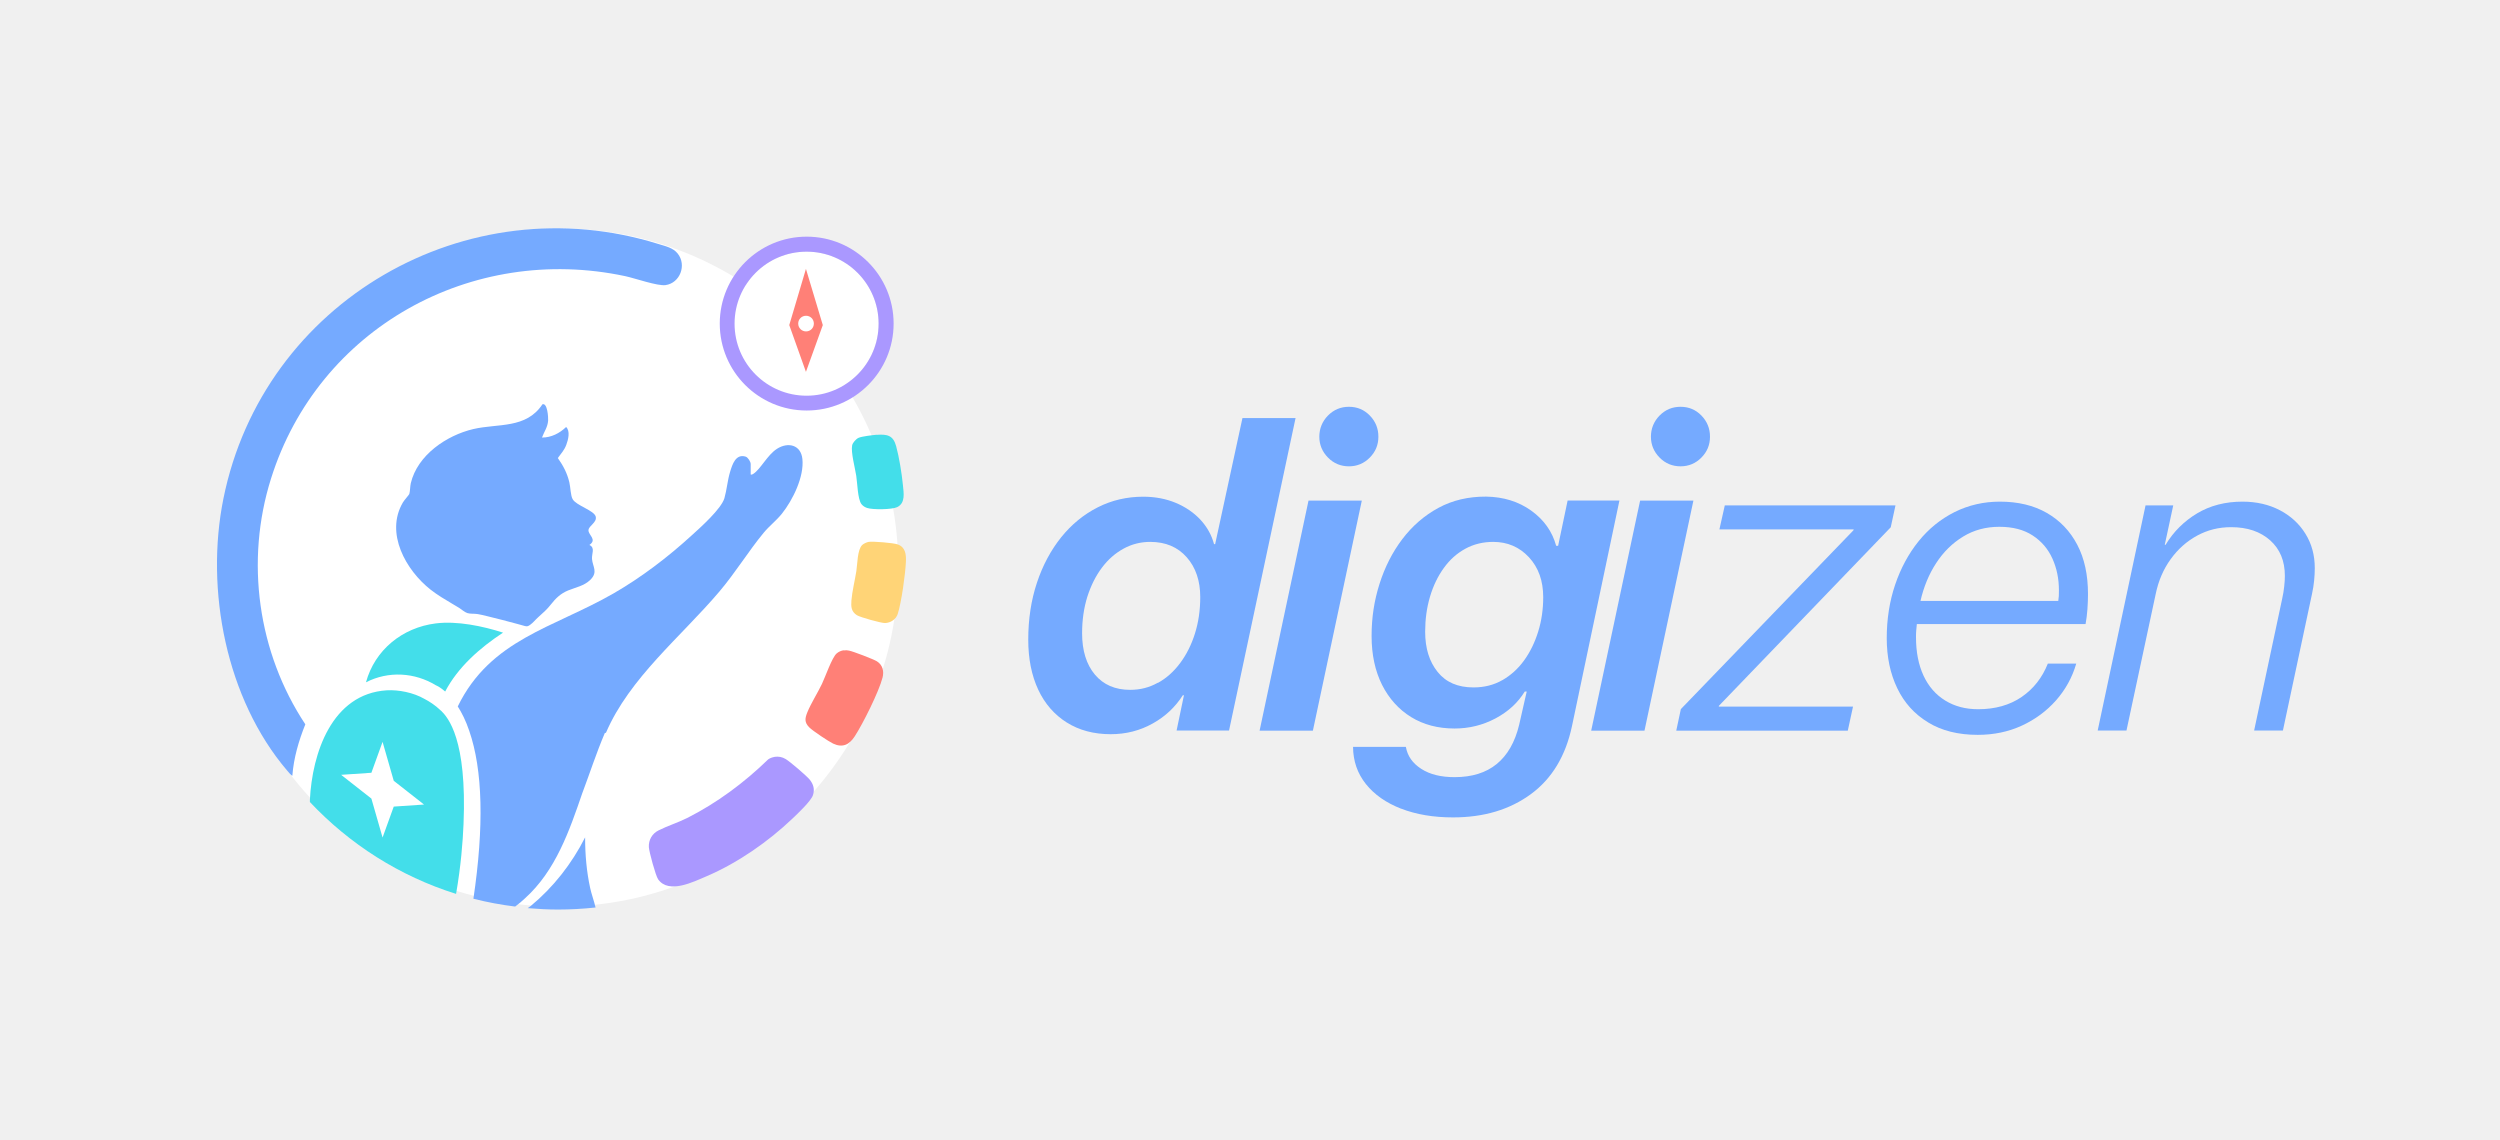
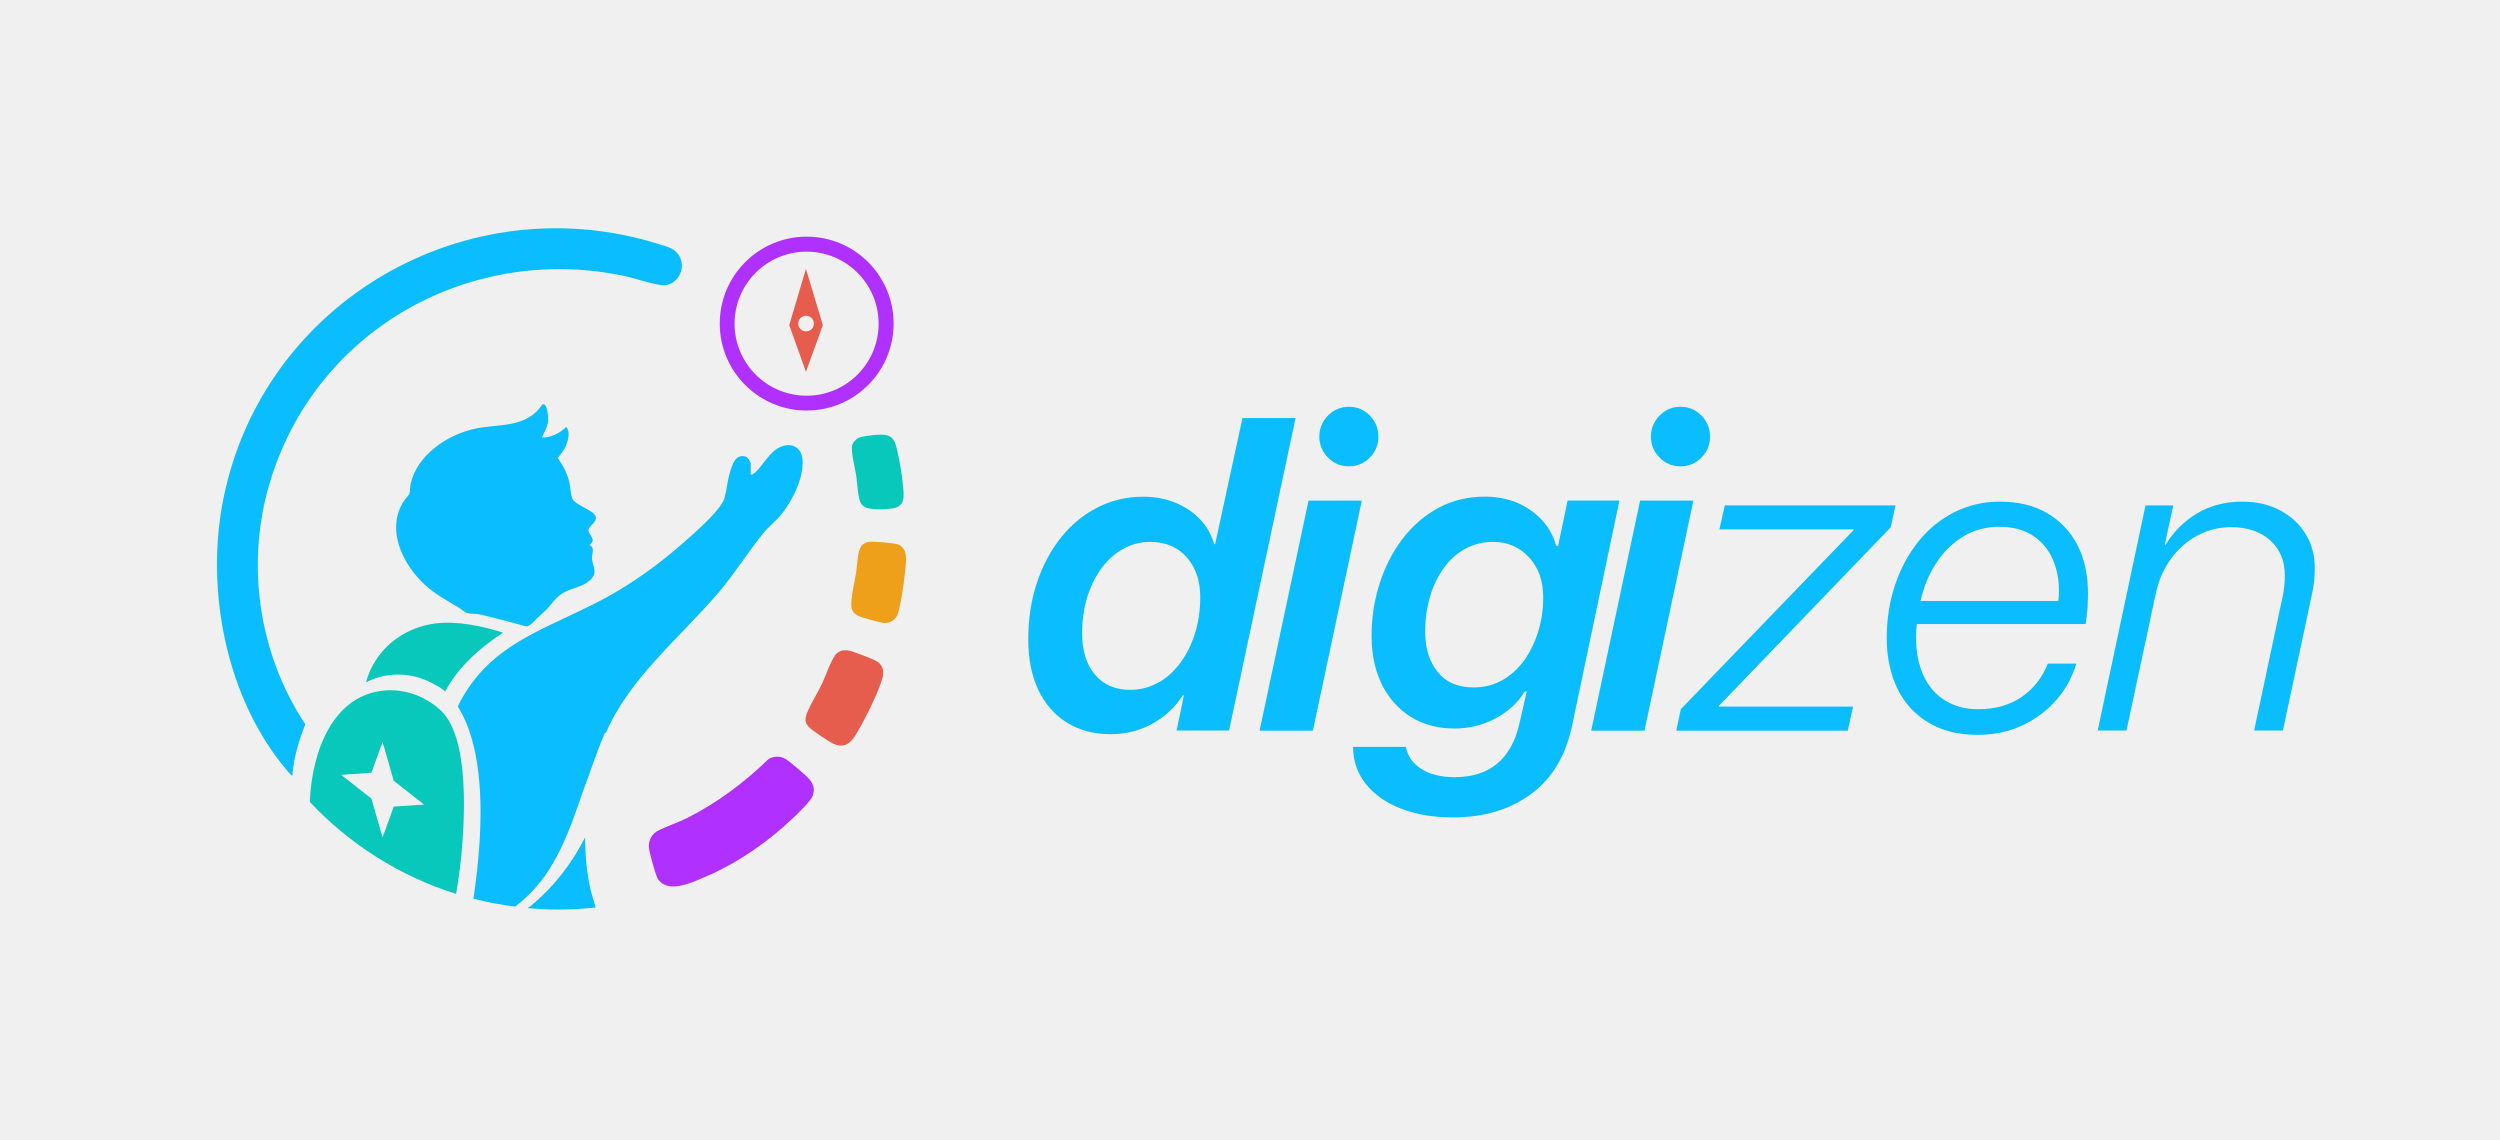
- <svg xmlns="http://www.w3.org/2000/svg" id="uuid-e6cd32d4-7519-432c-8af1-b9111a06642c" data-name="Layer 1" viewBox="0 0 268.32 122.25">
+ <svg xmlns="http://www.w3.org/2000/svg" id="uuid-fd33048d-e46b-4b76-8214-292248e4e54a" data-name="Layer 1" viewBox="0 0 268.32 122.25">
  <defs>
    <style>
-       .uuid-1fdfa9cd-2c17-4f58-9481-bdd8e14e49a7 {
+       .uuid-3014581f-e17b-4b0d-b5e6-ac22d2bb67a0 {
        fill: none;
      }

-       .uuid-2d54a462-384b-4ee5-8edb-4d0c232f4b4d {
-         fill: #43deea;
+       .uuid-aa39a24f-f374-4331-ac1e-c171c4fb7537 {
+         fill: #07c8bb;
      }

-       .uuid-ac95cf39-e0f2-494b-a218-88aa18f2c3fe {
-         fill: #aa98ff;
+       .uuid-5f9a9908-529c-4c1b-9fef-91294f0355f2 {
+         fill: #b030ff;
      }

-       .uuid-f7b9e9c2-96c9-4dba-a71e-b5427cd6f27c {
-         fill: #fff;
+       .uuid-9fd439eb-0ba9-4df5-9141-f0dff5438ab0 {
+         fill: #efa01b;
      }

-       .uuid-a1ed552e-fc8e-4760-b461-f8bb4bab3ad7 {
-         fill: #ffd477;
+       .uuid-9e8ba309-eac2-4b75-9cce-5ec5638c31ba {
+         fill: #e65c4d;
      }

-       .uuid-04eb953c-b5da-458b-b438-a55c0a77f671 {
-         fill: #ff8077;
-       }
- 
-       .uuid-6fc364b4-3a6c-4e83-a596-8eaed4e9ed64 {
-         fill: #75aaff;
+       .uuid-692bf986-50ab-45f9-8f04-dce9932cc353 {
+         fill: #09bdff;
      }
    </style>
  </defs>
-   <rect class="uuid-1fdfa9cd-2c17-4f58-9481-bdd8e14e49a7" y="0" width="268.32" height="122.25" />
+   <rect class="uuid-3014581f-e17b-4b0d-b5e6-ac22d2bb67a0" y="0" width="268.32" height="122.25" />
  <g>
-     <circle class="uuid-f7b9e9c2-96c9-4dba-a71e-b5427cd6f27c" cx="60.01" cy="60.91" r="36.4" />
+     <path class="uuid-aa39a24f-f374-4331-ac1e-c171c4fb7537" d="M53.99,67.9c-2.16-.7-4.94-1.28-7.23-.99-3.57.45-6.53,2.84-7.48,6.32,2.41-1.24,5.24-1.06,7.5.32.1.04.49.22,1,.67,1.37-2.62,3.74-4.7,6.21-6.32Z" />
    <g>
-       <path class="uuid-2d54a462-384b-4ee5-8edb-4d0c232f4b4d" d="M53.99,67.9c-2.16-.7-4.94-1.28-7.23-.99-3.57.45-6.53,2.84-7.48,6.32,2.41-1.24,5.24-1.06,7.5.32.1.04.49.22,1,.67,1.37-2.62,3.74-4.7,6.21-6.32Z" />
-       <g>
-         <path class="uuid-6fc364b4-3a6c-4e83-a596-8eaed4e9ed64" d="M114.5,77.55c-1.33-.84-2.36-2.01-3.07-3.53-.71-1.52-1.07-3.31-1.07-5.37,0-2.2.31-4.23.93-6.1.62-1.87,1.49-3.49,2.6-4.88,1.12-1.39,2.43-2.46,3.93-3.22,1.5-.76,3.13-1.14,4.88-1.14,1.27,0,2.43.22,3.49.66,1.05.44,1.94,1.05,2.65,1.81.71.77,1.2,1.64,1.46,2.62h.12l2.93-13.53h5.7l-7.14,33.54h-5.63l.79-3.79h-.12c-.81,1.27-1.89,2.29-3.25,3.04-1.36.76-2.86,1.14-4.49,1.14-1.81,0-3.39-.42-4.72-1.26ZM124.28,73.29c.91-.5,1.7-1.21,2.38-2.12.68-.91,1.21-1.96,1.59-3.17.38-1.21.57-2.51.57-3.91,0-1.75-.48-3.18-1.45-4.28-.97-1.1-2.27-1.65-3.92-1.65-1.02,0-1.98.24-2.87.73-.89.49-1.67,1.17-2.33,2.06-.66.88-1.17,1.92-1.55,3.1-.37,1.19-.56,2.49-.56,3.92,0,1.86.46,3.34,1.37,4.43.91,1.09,2.18,1.64,3.79,1.64,1.07,0,2.06-.25,2.96-.76Z" />
-         <path class="uuid-6fc364b4-3a6c-4e83-a596-8eaed4e9ed64" d="M140.44,53.73h5.72l-5.25,24.69h-5.72l5.25-24.69ZM142.53,49.11c-.62-.63-.93-1.38-.93-2.24s.31-1.64.93-2.27,1.37-.94,2.25-.94,1.63.31,2.24.94.92,1.38.92,2.27-.31,1.62-.92,2.24-1.36.94-2.24.94-1.63-.31-2.25-.94Z" />
-         <path class="uuid-6fc364b4-3a6c-4e83-a596-8eaed4e9ed64" d="M150.39,86.8c-1.62-.63-2.88-1.51-3.79-2.65-.91-1.14-1.37-2.47-1.38-3.99h5.67c.17.98.72,1.76,1.65,2.36s2.12.89,3.58.89c1.86,0,3.37-.47,4.52-1.41,1.15-.94,1.96-2.34,2.41-4.22l.81-3.56h-.21c-.74,1.21-1.79,2.17-3.15,2.89-1.36.72-2.82,1.08-4.38,1.08-1.78,0-3.34-.41-4.67-1.23-1.33-.82-2.37-1.98-3.12-3.46-.74-1.49-1.12-3.23-1.12-5.23s.28-3.8.85-5.6c.57-1.8,1.38-3.4,2.45-4.81s2.36-2.53,3.87-3.35c1.51-.82,3.22-1.22,5.13-1.21,1.86.03,3.47.53,4.84,1.51,1.36.98,2.25,2.23,2.67,3.77h.21l1.02-4.86h5.56l-5.09,24.2c-.68,3.21-2.15,5.65-4.41,7.31s-5.04,2.5-8.36,2.5c-2.09,0-3.95-.31-5.57-.94ZM161.23,73.01c.91-.52,1.7-1.23,2.35-2.13.65-.9,1.15-1.93,1.51-3.09.36-1.16.54-2.39.54-3.7,0-1.75-.51-3.18-1.53-4.28-1.02-1.1-2.3-1.65-3.84-1.65-1.08,0-2.08.24-2.98.73-.9.49-1.67,1.17-2.31,2.06-.64.88-1.14,1.91-1.49,3.09s-.52,2.43-.52,3.77c0,1.77.45,3.21,1.34,4.31.89,1.11,2.17,1.66,3.85,1.66,1.15,0,2.18-.26,3.09-.78Z" />
-         <path class="uuid-6fc364b4-3a6c-4e83-a596-8eaed4e9ed64" d="M176.03,53.73h5.72l-5.25,24.69h-5.72l5.25-24.69ZM178.12,49.11c-.62-.63-.93-1.38-.93-2.24s.31-1.64.93-2.27,1.37-.94,2.25-.94,1.63.31,2.24.94.92,1.38.92,2.27-.31,1.62-.92,2.24-1.36.94-2.24.94-1.63-.31-2.25-.94Z" />
-         <path class="uuid-6fc364b4-3a6c-4e83-a596-8eaed4e9ed64" d="M180.4,76.11l18.53-19.2.02-.09h-14.41l.58-2.58h18.32l-.51,2.35-18.44,19.16-.02.09h14.41l-.56,2.58h-18.41l.49-2.3Z" />
-         <path class="uuid-6fc364b4-3a6c-4e83-a596-8eaed4e9ed64" d="M206.94,77.53c-1.46-.88-2.56-2.1-3.31-3.66-.75-1.56-1.13-3.35-1.13-5.38s.3-3.96.9-5.73,1.44-3.33,2.52-4.67c1.08-1.34,2.37-2.38,3.86-3.13,1.49-.74,3.11-1.12,4.86-1.12,1.95,0,3.63.4,5.04,1.21,1.41.81,2.5,1.95,3.27,3.42.77,1.47,1.15,3.23,1.15,5.28,0,.51-.02,1.05-.06,1.63-.04.57-.11,1.11-.2,1.6h-18.11c-.03.28-.05.53-.07.76-.02.22-.02.44-.02.64,0,1.6.27,2.98.81,4.14.54,1.16,1.32,2.05,2.33,2.67,1.01.62,2.18.93,3.53.93,1.83,0,3.38-.44,4.66-1.31,1.28-.88,2.22-2.07,2.82-3.59h3.05c-.43,1.49-1.16,2.8-2.17,3.95-1.02,1.15-2.24,2.05-3.67,2.71-1.43.66-3.01.99-4.73.99-2.09,0-3.87-.44-5.32-1.33ZM220.91,64.49c.03-.19.05-.36.06-.53,0-.17.01-.37.01-.6,0-1.24-.23-2.38-.7-3.41-.46-1.03-1.17-1.86-2.12-2.48-.95-.62-2.14-.93-3.58-.93s-2.74.35-3.88,1.05c-1.15.7-2.11,1.64-2.89,2.84-.78,1.19-1.34,2.55-1.69,4.07h14.79Z" />
-         <path class="uuid-6fc364b4-3a6c-4e83-a596-8eaed4e9ed64" d="M230.3,54.24h2.95l-.91,4.23h.09c.85-1.41,1.98-2.53,3.38-3.37s3.03-1.26,4.87-1.26c1.5,0,2.84.31,4.01.92,1.17.61,2.09,1.46,2.75,2.53.67,1.08,1,2.3,1,3.68,0,.42-.02.87-.07,1.35-.05.48-.12.96-.23,1.44l-3.12,14.65h-3.09l3-14.09c.11-.5.19-.96.23-1.38.05-.43.07-.8.07-1.13,0-1.6-.52-2.87-1.57-3.81s-2.44-1.42-4.2-1.42c-1.32,0-2.53.3-3.65.91s-2.06,1.45-2.84,2.53c-.78,1.08-1.31,2.32-1.6,3.72l-3.14,14.67h-3.09l5.14-24.18Z" />
-       </g>
-       <path class="uuid-6fc364b4-3a6c-4e83-a596-8eaed4e9ed64" d="M31.39,83.24c-.07.09-.48-.43-.55-.51-6.57-7.7-8.84-19.42-6.86-29.22,4.27-21.16,26.1-33.78,46.73-27.31.74.23,1.53.39,2.03,1.02.98,1.23.25,3.16-1.31,3.38-.85.12-3.29-.74-4.32-.96-16.51-3.52-32.95,5.59-38.02,21.72-2.79,8.85-1.43,18.67,3.68,26.38-.7,1.75-1.25,3.6-1.39,5.5Z" />
-       <g>
-         <path class="uuid-ac95cf39-e0f2-494b-a218-88aa18f2c3fe" d="M83.13,81.23c.44-.06.82.01,1.2.24.47.28,2.22,1.78,2.57,2.2.41.51.56,1.05.35,1.68s-1.66,2-2.19,2.5c-2.61,2.49-5.89,4.77-9.21,6.19-1.43.61-4.07,1.94-5.21.34-.27-.37-.97-2.96-1-3.46-.04-.78.36-1.46,1.05-1.8.95-.48,2.07-.83,3.05-1.32,3.21-1.62,6.14-3.8,8.71-6.3.19-.13.45-.23.68-.26Z" />
-         <path class="uuid-04eb953c-b5da-458b-b438-a55c0a77f671" d="M90.56,69.81c.23-.03.35-.03.57.02.4.07,2.65.93,2.99,1.15.62.39.78,1.07.6,1.75-.39,1.52-2.11,4.96-2.99,6.31-.57.88-1.29,1.25-2.31.77-.47-.22-2.21-1.38-2.56-1.74-.54-.54-.47-.97-.21-1.62.39-.96,1.1-2.07,1.57-3.05.35-.73,1.08-2.85,1.58-3.27.21-.18.48-.3.76-.34Z" />
-         <path class="uuid-a1ed552e-fc8e-4760-b461-f8bb4bab3ad7" d="M93.22,58.16c.45-.08,2.7.11,3.13.27.84.31.91,1.07.88,1.86-.06,1.33-.48,4.37-.88,5.61-.19.58-.76.95-1.36.97-.42.01-2.67-.62-3.02-.84-.61-.39-.64-.91-.59-1.58.08-.98.37-2.15.53-3.15.12-.75.1-2.3.63-2.81.15-.14.49-.3.69-.33Z" />
-         <path class="uuid-2d54a462-384b-4ee5-8edb-4d0c232f4b4d" d="M94.08,46.67c1.13-.08,1.78.04,2.1,1.21s.61,2.95.73,4.2c.08.83.29,1.91-.62,2.35-.56.27-2.63.29-3.22.09-.24-.08-.45-.21-.61-.41-.41-.53-.44-2.28-.56-3.04-.13-.85-.59-2.52-.44-3.28.06-.28.42-.68.69-.8.37-.16,1.5-.29,1.94-.33Z" />
-       </g>
-       <circle class="uuid-f7b9e9c2-96c9-4dba-a71e-b5427cd6f27c" cx="86.57" cy="34.74" r="7.73" />
-       <path class="uuid-ac95cf39-e0f2-494b-a218-88aa18f2c3fe" d="M95.91,34.73c0,5.15-4.18,9.33-9.33,9.33s-9.33-4.18-9.33-9.33,4.18-9.33,9.33-9.33,9.33,4.18,9.33,9.33ZM94.3,34.74c0-4.27-3.46-7.73-7.73-7.73s-7.73,3.46-7.73,7.73,3.46,7.73,7.73,7.73,7.73-3.46,7.73-7.73Z" />
-       <path class="uuid-04eb953c-b5da-458b-b438-a55c0a77f671" d="M86.5,28.86l-1.79,6.03,1.79,5.02,1.81-5.02-1.81-6.03ZM86.51,35.57c-.46,0-.84-.37-.84-.84s.37-.84.84-.84.84.37.84.84-.37.84-.84.84Z" />
-       <path class="uuid-2d54a462-384b-4ee5-8edb-4d0c232f4b4d" d="M47.33,76.28c-.66-.64-1.32-1.03-1.76-1.26h0c-1.21-.7-2.8-1-4.06-.93-5.9.37-8.01,6.77-8.25,11.77,0,.08,0,.14,0,.22,4.25,4.52,9.63,7.96,15.69,9.86.52-3.01.72-5.57.8-7.5.38-9.12-1.66-11.43-2.42-12.17ZM42.26,86.57l-1.2,3.32-1.2-4.18-3.25-2.55,3.25-.22,1.2-3.32,1.2,4.18,3.25,2.55-3.25.22Z" />
-       <path class="uuid-6fc364b4-3a6c-4e83-a596-8eaed4e9ed64" d="M58.17,46.96c.98.01,1.9-.46,2.59-1.13.46.43.23,1.36.02,1.91-.21.57-.56.94-.91,1.42.59.84,1,1.61,1.24,2.62.12.5.13,1.44.36,1.81.41.69,2.3,1.19,2.47,1.86.15.63-.75.97-.78,1.45-.03.52.96,1,.1,1.59.65.31.23.93.28,1.51.07.84.68,1.4-.2,2.25-.65.63-1.55.79-2.36,1.12s-1.34.85-1.85,1.5c-.39.51-.87.93-1.35,1.36-.31.27-.55.6-.88.83-.21.15-.32.2-.57.13-.26-.07-.53-.15-.79-.22-1.07-.29-2.14-.57-3.22-.83-.37-.09-.74-.18-1.12-.24-.32-.05-.73,0-1.04-.1s-.61-.39-.87-.55c-.24-.15-.48-.29-.72-.43-.81-.48-1.61-.95-2.35-1.53-2.65-2.08-4.91-6.07-2.98-9.36.14-.24.66-.82.69-.91.09-.29.08-.81.16-1.16.72-3.02,3.83-5.13,6.71-5.81,2.65-.62,5.66,0,7.42-2.66.54-.17.63,1.4.61,1.74-.05.73-.42,1.18-.66,1.83Z" />
-       <path class="uuid-6fc364b4-3a6c-4e83-a596-8eaed4e9ed64" d="M62.79,89.89c-1.42,2.81-3.41,5.35-5.82,7.34-.1.07-.21.15-.33.24,1.07.09,2.16.15,3.26.15,1.36,0,2.7-.08,4.02-.22-.15-.66-.47-1.55-.58-2.1-.38-1.74-.54-3.56-.54-5.4Z" />
-       <path class="uuid-6fc364b4-3a6c-4e83-a596-8eaed4e9ed64" d="M62.53,85.04c.78-2.07,1.46-4.19,2.37-6.33.02-.06.08-.07.13-.05,2.54-5.92,8.07-10.32,12.18-15.17,1.73-2.04,3.13-4.35,4.77-6.33.6-.72,1.36-1.3,1.95-2.04,1.16-1.46,2.39-3.95,2.19-5.86-.16-1.52-1.54-1.85-2.73-1.09-1.04.67-1.75,2.18-2.54,2.69-.1.06-.16.1-.28.07v-1.13c0-.24-.29-.71-.54-.79-1.07-.33-1.43.84-1.67,1.63-.28.92-.35,1.92-.61,2.83-.34,1.15-2.56,3.13-3.51,3.99-2.55,2.33-5.39,4.5-8.39,6.23-6.49,3.73-13.19,4.91-16.72,12.13.43.67.86,1.52,1.23,2.61,1.46,4.22,1.6,10.29.45,18.03,1.46.37,2.95.65,4.48.84.4-.3.76-.6,1.03-.86,3.33-2.99,4.8-7.3,6.21-11.41Z" />
+       <path class="uuid-692bf986-50ab-45f9-8f04-dce9932cc353" d="M114.5,77.55c-1.33-.84-2.36-2.01-3.07-3.53-.71-1.52-1.07-3.31-1.07-5.37,0-2.2.31-4.23.93-6.1.62-1.87,1.49-3.49,2.6-4.88,1.12-1.39,2.43-2.46,3.93-3.22,1.5-.76,3.13-1.14,4.88-1.14,1.27,0,2.43.22,3.49.66,1.05.44,1.94,1.05,2.65,1.81.71.77,1.2,1.64,1.46,2.62h.12l2.93-13.53h5.7l-7.14,33.54h-5.63l.79-3.79h-.12c-.81,1.27-1.89,2.29-3.25,3.04-1.36.76-2.86,1.14-4.49,1.14-1.81,0-3.39-.42-4.72-1.26ZM124.28,73.29c.91-.5,1.7-1.21,2.38-2.12.68-.91,1.21-1.96,1.59-3.17.38-1.21.57-2.51.57-3.91,0-1.75-.48-3.18-1.45-4.28-.97-1.1-2.27-1.65-3.92-1.65-1.02,0-1.98.24-2.87.73-.89.49-1.67,1.17-2.33,2.06-.66.88-1.17,1.92-1.55,3.1-.37,1.19-.56,2.49-.56,3.92,0,1.86.46,3.34,1.37,4.43.91,1.09,2.18,1.64,3.79,1.64,1.07,0,2.06-.25,2.96-.76Z" />
+       <path class="uuid-692bf986-50ab-45f9-8f04-dce9932cc353" d="M140.44,53.73h5.72l-5.25,24.69h-5.72l5.25-24.69ZM142.53,49.11c-.62-.63-.93-1.38-.93-2.24s.31-1.64.93-2.27,1.37-.94,2.25-.94,1.63.31,2.24.94.92,1.38.92,2.27-.31,1.62-.92,2.24-1.36.94-2.24.94-1.63-.31-2.25-.94Z" />
+       <path class="uuid-692bf986-50ab-45f9-8f04-dce9932cc353" d="M150.39,86.8c-1.62-.63-2.88-1.51-3.79-2.65-.91-1.14-1.37-2.47-1.38-3.99h5.67c.17.98.72,1.76,1.65,2.36s2.12.89,3.58.89c1.86,0,3.37-.47,4.52-1.41,1.15-.94,1.96-2.34,2.41-4.22l.81-3.56h-.21c-.74,1.21-1.79,2.17-3.15,2.89-1.36.72-2.82,1.08-4.38,1.08-1.78,0-3.34-.41-4.67-1.23-1.33-.82-2.37-1.98-3.12-3.46-.74-1.49-1.12-3.23-1.12-5.23s.28-3.8.85-5.6c.57-1.8,1.38-3.4,2.45-4.81s2.36-2.53,3.87-3.35c1.51-.82,3.22-1.22,5.13-1.21,1.86.03,3.47.53,4.84,1.51,1.36.98,2.25,2.23,2.67,3.77h.21l1.02-4.86h5.56l-5.09,24.2c-.68,3.21-2.15,5.65-4.41,7.31s-5.04,2.5-8.36,2.5c-2.09,0-3.95-.31-5.57-.94ZM161.23,73.01c.91-.52,1.7-1.23,2.35-2.13.65-.9,1.15-1.93,1.51-3.09.36-1.16.54-2.39.54-3.7,0-1.75-.51-3.18-1.53-4.28-1.02-1.1-2.3-1.65-3.84-1.65-1.08,0-2.08.24-2.98.73-.9.49-1.67,1.17-2.31,2.06-.64.88-1.14,1.91-1.49,3.09s-.52,2.43-.52,3.77c0,1.77.45,3.21,1.34,4.31.89,1.11,2.17,1.66,3.85,1.66,1.15,0,2.18-.26,3.09-.78Z" />
+       <path class="uuid-692bf986-50ab-45f9-8f04-dce9932cc353" d="M176.03,53.73h5.72l-5.25,24.69h-5.72l5.25-24.69ZM178.12,49.11c-.62-.63-.93-1.38-.93-2.24s.31-1.64.93-2.27,1.37-.94,2.25-.94,1.63.31,2.24.94.92,1.38.92,2.27-.31,1.62-.92,2.24-1.36.94-2.24.94-1.63-.31-2.25-.94Z" />
+       <path class="uuid-692bf986-50ab-45f9-8f04-dce9932cc353" d="M180.4,76.11l18.53-19.2.02-.09h-14.41l.58-2.58h18.32l-.51,2.35-18.44,19.16-.02.09h14.41l-.56,2.58h-18.41l.49-2.3Z" />
+       <path class="uuid-692bf986-50ab-45f9-8f04-dce9932cc353" d="M206.94,77.53c-1.46-.88-2.56-2.1-3.31-3.66-.75-1.56-1.13-3.35-1.13-5.38s.3-3.96.9-5.73,1.44-3.33,2.52-4.67c1.08-1.34,2.37-2.38,3.86-3.13,1.49-.74,3.11-1.12,4.86-1.12,1.95,0,3.63.4,5.04,1.21,1.41.81,2.5,1.95,3.27,3.42.77,1.47,1.15,3.23,1.15,5.28,0,.51-.02,1.05-.06,1.63-.04.57-.11,1.11-.2,1.6h-18.11c-.03.28-.05.53-.07.76-.02.22-.02.44-.02.64,0,1.6.27,2.98.81,4.14.54,1.16,1.32,2.05,2.33,2.67,1.01.62,2.18.93,3.53.93,1.83,0,3.38-.44,4.66-1.31,1.28-.88,2.22-2.07,2.82-3.59h3.05c-.43,1.49-1.16,2.8-2.17,3.95-1.02,1.15-2.24,2.05-3.67,2.71-1.43.66-3.01.99-4.73.99-2.09,0-3.87-.44-5.32-1.33ZM220.91,64.49c.03-.19.05-.36.06-.53,0-.17.01-.37.01-.6,0-1.24-.23-2.38-.7-3.41-.46-1.03-1.17-1.86-2.12-2.48-.95-.62-2.14-.93-3.58-.93s-2.74.35-3.88,1.05c-1.15.7-2.11,1.64-2.89,2.84-.78,1.19-1.34,2.55-1.69,4.07h14.79Z" />
+       <path class="uuid-692bf986-50ab-45f9-8f04-dce9932cc353" d="M230.3,54.24h2.95l-.91,4.23h.09c.85-1.41,1.98-2.53,3.38-3.37s3.03-1.26,4.87-1.26c1.5,0,2.84.31,4.01.92,1.17.61,2.09,1.46,2.75,2.53.67,1.08,1,2.3,1,3.68,0,.42-.02.87-.07,1.35-.05.48-.12.96-.23,1.44l-3.12,14.65h-3.09l3-14.09c.11-.5.19-.96.23-1.38.05-.43.07-.8.07-1.13,0-1.6-.52-2.87-1.57-3.81s-2.44-1.42-4.2-1.42c-1.32,0-2.53.3-3.65.91s-2.06,1.45-2.84,2.53c-.78,1.08-1.31,2.32-1.6,3.72l-3.14,14.67h-3.09l5.14-24.18Z" />
    </g>
+     <path class="uuid-692bf986-50ab-45f9-8f04-dce9932cc353" d="M31.39,83.24c-.07.09-.48-.43-.55-.51-6.57-7.7-8.84-19.42-6.86-29.22,4.27-21.16,26.1-33.78,46.73-27.31.74.23,1.53.39,2.03,1.02.98,1.23.25,3.16-1.31,3.38-.85.12-3.29-.74-4.32-.96-16.51-3.52-32.95,5.59-38.02,21.72-2.79,8.85-1.43,18.67,3.68,26.38-.7,1.75-1.25,3.6-1.39,5.5Z" />
+     <g>
+       <path class="uuid-5f9a9908-529c-4c1b-9fef-91294f0355f2" d="M83.13,81.23c.44-.06.82.01,1.2.24.47.28,2.22,1.78,2.57,2.2.41.51.56,1.05.35,1.68s-1.66,2-2.19,2.5c-2.61,2.49-5.89,4.77-9.21,6.19-1.43.61-4.07,1.94-5.21.34-.27-.37-.97-2.96-1-3.46-.04-.78.36-1.46,1.05-1.8.95-.48,2.07-.83,3.05-1.32,3.21-1.62,6.14-3.8,8.71-6.3.19-.13.45-.23.68-.26Z" />
+       <path class="uuid-9e8ba309-eac2-4b75-9cce-5ec5638c31ba" d="M90.56,69.81c.23-.03.35-.03.57.02.4.07,2.65.93,2.99,1.15.62.39.78,1.07.6,1.75-.39,1.52-2.11,4.96-2.99,6.31-.57.88-1.29,1.25-2.31.77-.47-.22-2.21-1.38-2.56-1.74-.54-.54-.47-.97-.21-1.62.39-.96,1.1-2.07,1.57-3.05.35-.73,1.08-2.85,1.58-3.27.21-.18.48-.3.76-.34Z" />
+       <path class="uuid-9fd439eb-0ba9-4df5-9141-f0dff5438ab0" d="M93.22,58.16c.45-.08,2.7.11,3.13.27.84.31.91,1.07.88,1.86-.06,1.33-.48,4.37-.88,5.61-.19.58-.76.95-1.36.97-.42.01-2.67-.62-3.02-.84-.61-.39-.64-.91-.59-1.58.08-.98.37-2.15.53-3.15.12-.75.1-2.3.63-2.81.15-.14.49-.3.69-.33Z" />
+       <path class="uuid-aa39a24f-f374-4331-ac1e-c171c4fb7537" d="M94.08,46.67c1.13-.08,1.78.04,2.1,1.21.33,1.21.61,2.95.73,4.2.08.83.29,1.91-.62,2.35-.56.27-2.63.29-3.22.09-.24-.08-.45-.21-.61-.41-.41-.53-.44-2.28-.56-3.04-.13-.85-.59-2.52-.44-3.28.06-.28.42-.68.69-.8.37-.16,1.5-.29,1.94-.33Z" />
+     </g>
+     <circle class="uuid-3014581f-e17b-4b0d-b5e6-ac22d2bb67a0" cx="86.57" cy="34.74" r="7.73" />
+     <path class="uuid-5f9a9908-529c-4c1b-9fef-91294f0355f2" d="M95.91,34.73c0,5.15-4.18,9.33-9.33,9.33s-9.33-4.18-9.33-9.33,4.18-9.33,9.33-9.33,9.33,4.18,9.33,9.33ZM94.3,34.74c0-4.27-3.46-7.73-7.73-7.73s-7.73,3.46-7.73,7.73,3.46,7.73,7.73,7.73,7.73-3.46,7.73-7.73Z" />
+     <path class="uuid-9e8ba309-eac2-4b75-9cce-5ec5638c31ba" d="M86.5,28.86l-1.79,6.03,1.79,5.02,1.81-5.02-1.81-6.03ZM86.51,35.57c-.46,0-.84-.37-.84-.84s.37-.84.84-.84.84.37.84.84-.37.84-.84.84Z" />
+     <path class="uuid-aa39a24f-f374-4331-ac1e-c171c4fb7537" d="M47.33,76.28c-.66-.64-1.32-1.03-1.76-1.26h0c-1.21-.7-2.8-1-4.06-.93-5.9.37-8.01,6.77-8.25,11.77,0,.08,0,.14,0,.22,4.25,4.52,9.63,7.96,15.69,9.86.52-3.01.72-5.57.8-7.5.38-9.12-1.66-11.43-2.42-12.17ZM42.26,86.57l-1.2,3.32-1.2-4.18-3.25-2.55,3.25-.22,1.2-3.32,1.2,4.18,3.25,2.55-3.25.22Z" />
+     <path class="uuid-692bf986-50ab-45f9-8f04-dce9932cc353" d="M58.17,46.96c.98.01,1.9-.46,2.59-1.13.46.43.23,1.36.02,1.91-.21.57-.56.94-.91,1.42.59.84,1,1.61,1.24,2.62.12.5.13,1.44.36,1.81.41.69,2.3,1.19,2.47,1.86.15.63-.75.97-.78,1.45-.03.52.96,1,.1,1.59.65.31.23.93.28,1.51.07.84.68,1.4-.2,2.25-.65.63-1.55.79-2.36,1.12s-1.34.85-1.85,1.5c-.39.51-.87.93-1.35,1.36-.31.27-.55.6-.88.83-.21.15-.32.2-.57.13-.26-.07-.53-.15-.79-.22-1.07-.29-2.14-.57-3.22-.83-.37-.09-.74-.18-1.12-.24-.32-.05-.73,0-1.04-.1s-.61-.39-.87-.55c-.24-.15-.48-.29-.72-.43-.81-.48-1.61-.95-2.35-1.53-2.65-2.08-4.91-6.07-2.98-9.36.14-.24.66-.82.69-.91.09-.29.08-.81.16-1.16.72-3.02,3.83-5.13,6.71-5.81,2.65-.62,5.66,0,7.42-2.66.54-.17.63,1.4.61,1.74-.05.73-.42,1.18-.66,1.83Z" />
+     <path class="uuid-692bf986-50ab-45f9-8f04-dce9932cc353" d="M62.79,89.89c-1.42,2.81-3.41,5.35-5.82,7.34-.1.07-.21.15-.33.24,1.07.09,2.16.15,3.26.15,1.36,0,2.7-.08,4.02-.22-.15-.66-.47-1.55-.58-2.1-.38-1.74-.54-3.56-.54-5.4Z" />
+     <path class="uuid-692bf986-50ab-45f9-8f04-dce9932cc353" d="M62.53,85.04c.78-2.07,1.46-4.19,2.37-6.33.02-.06.08-.07.13-.05,2.54-5.92,8.07-10.32,12.18-15.17,1.73-2.04,3.13-4.35,4.77-6.33.6-.72,1.36-1.3,1.95-2.04,1.16-1.46,2.39-3.95,2.19-5.86-.16-1.52-1.54-1.85-2.73-1.09-1.04.67-1.75,2.18-2.54,2.69-.1.06-.16.1-.28.07v-1.13c0-.24-.29-.71-.54-.79-1.07-.33-1.43.84-1.67,1.63-.28.92-.35,1.92-.61,2.83-.34,1.15-2.56,3.13-3.51,3.99-2.55,2.33-5.39,4.5-8.39,6.23-6.49,3.73-13.19,4.91-16.72,12.13.43.67.86,1.52,1.23,2.61,1.46,4.22,1.6,10.29.45,18.03,1.46.37,2.95.65,4.48.84.4-.3.76-.6,1.03-.86,3.33-2.99,4.8-7.3,6.21-11.41Z" />
  </g>
</svg>
